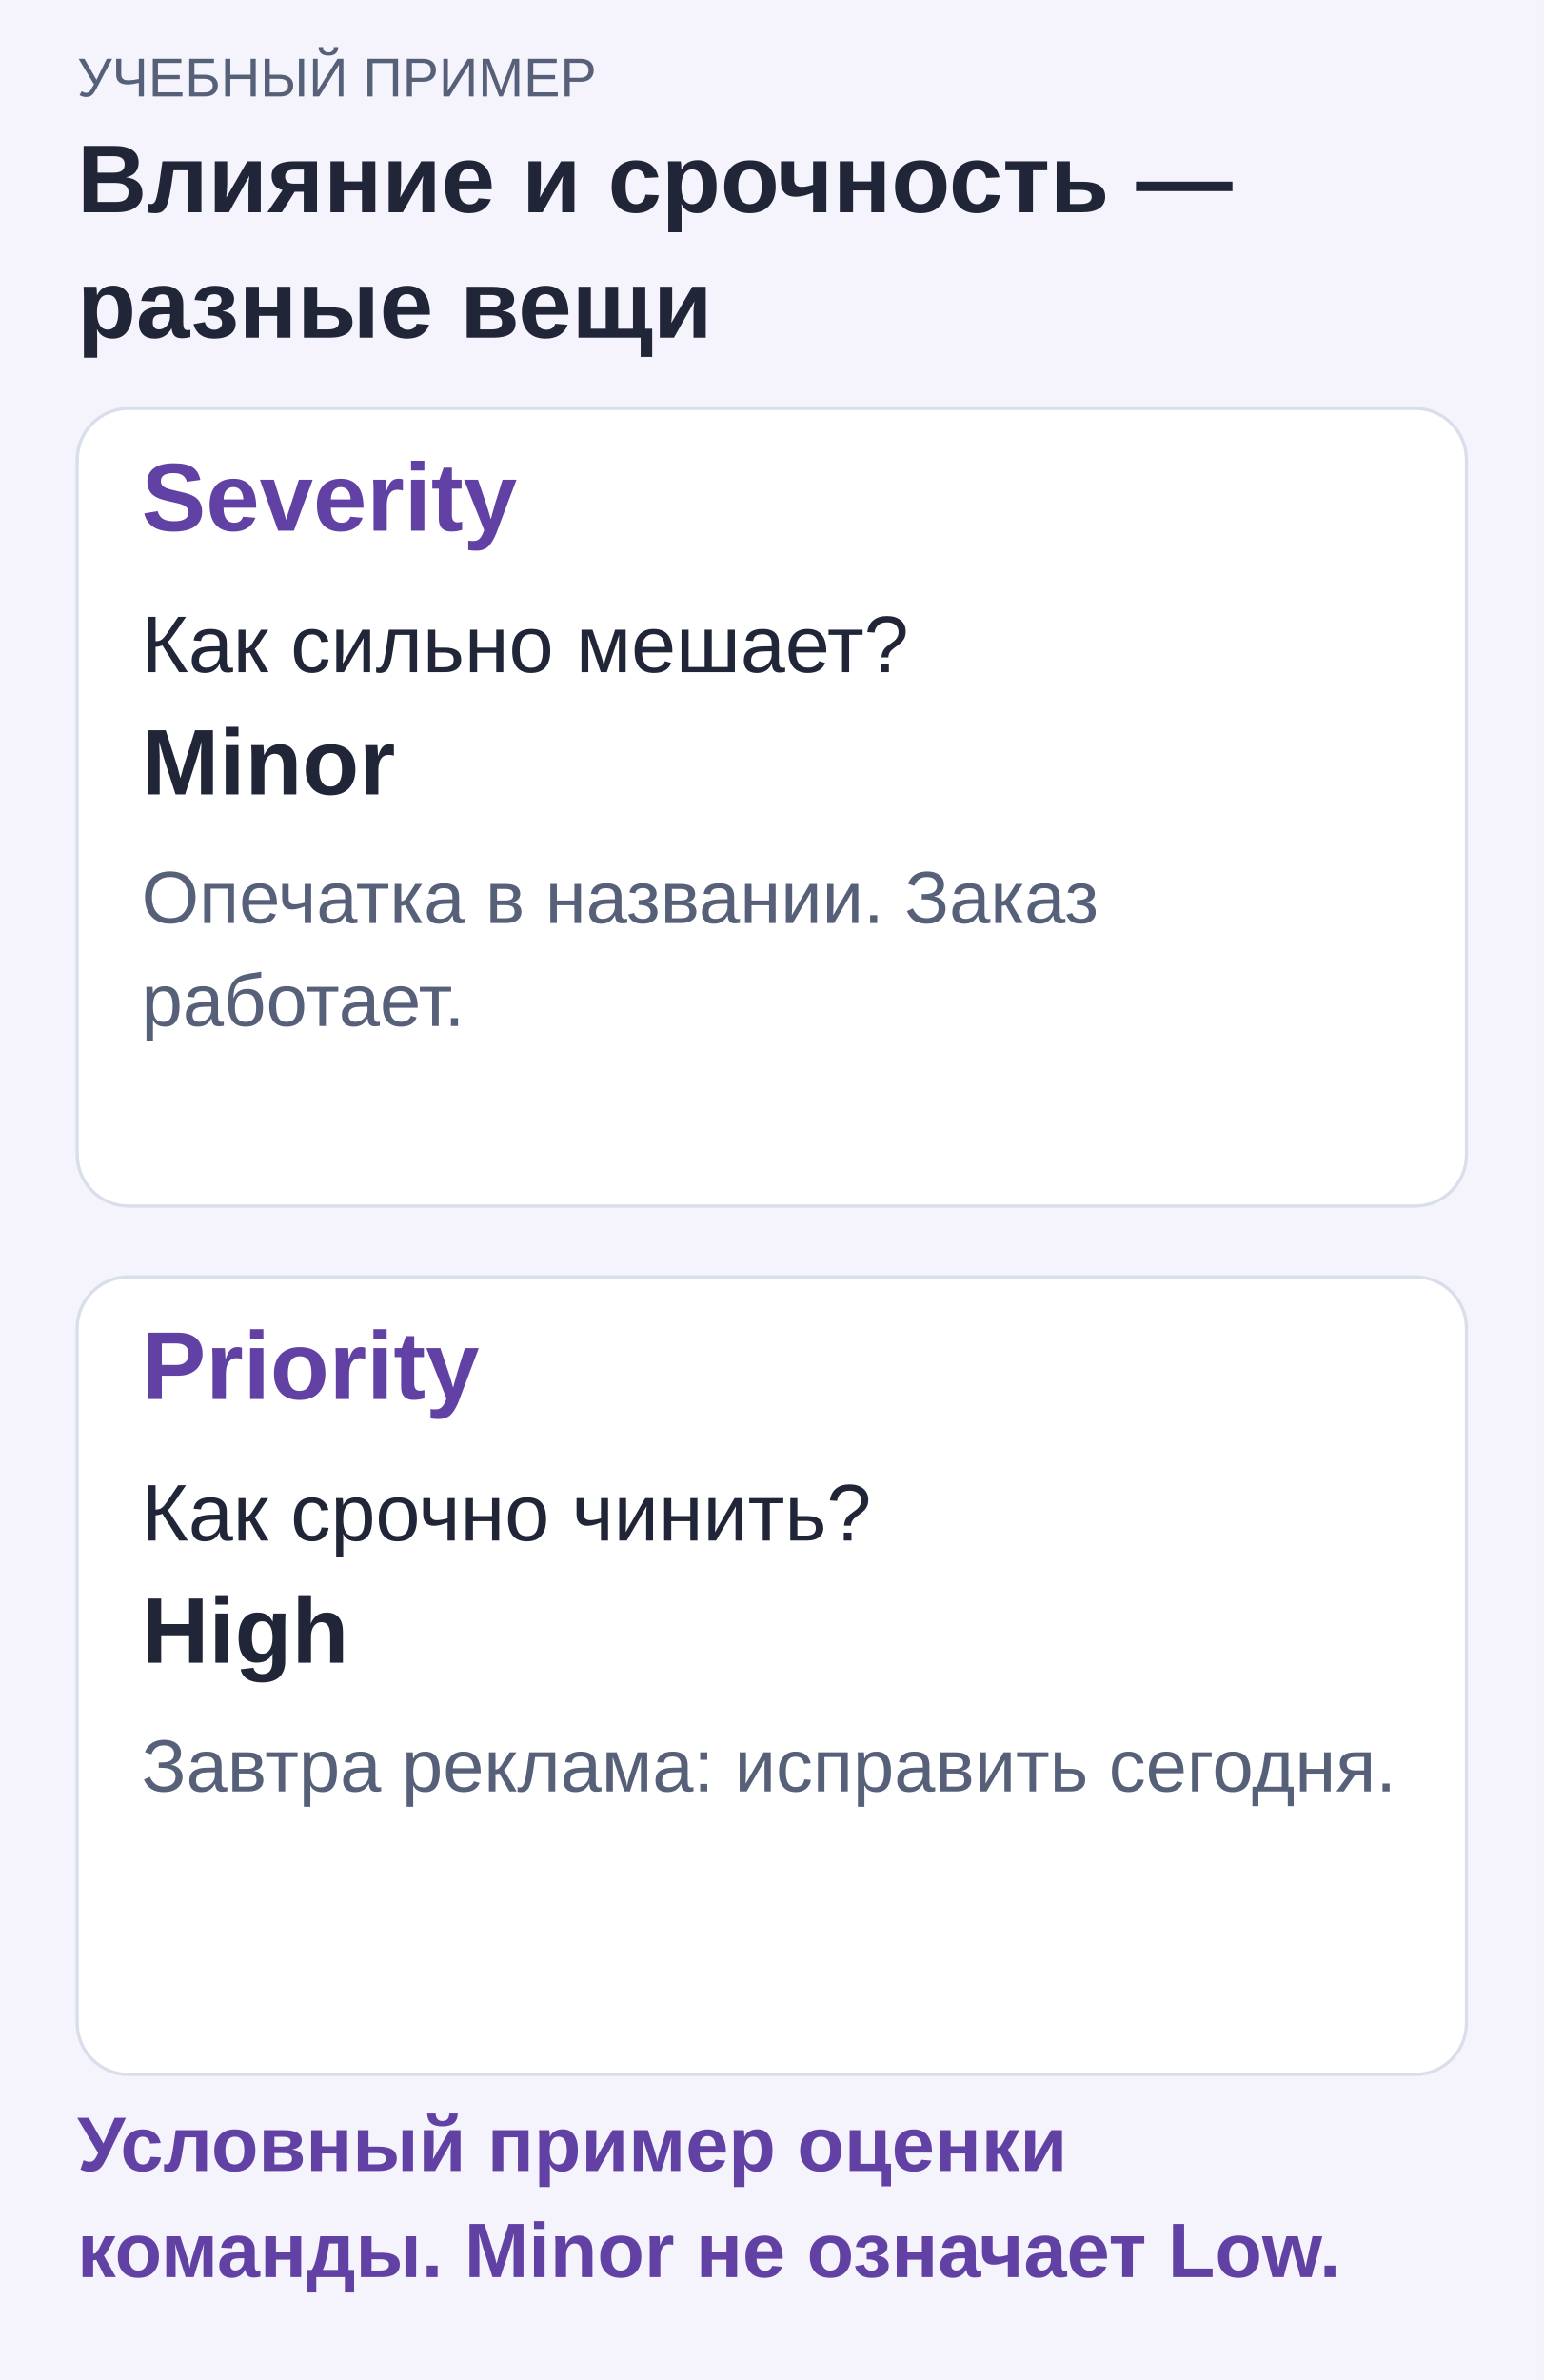
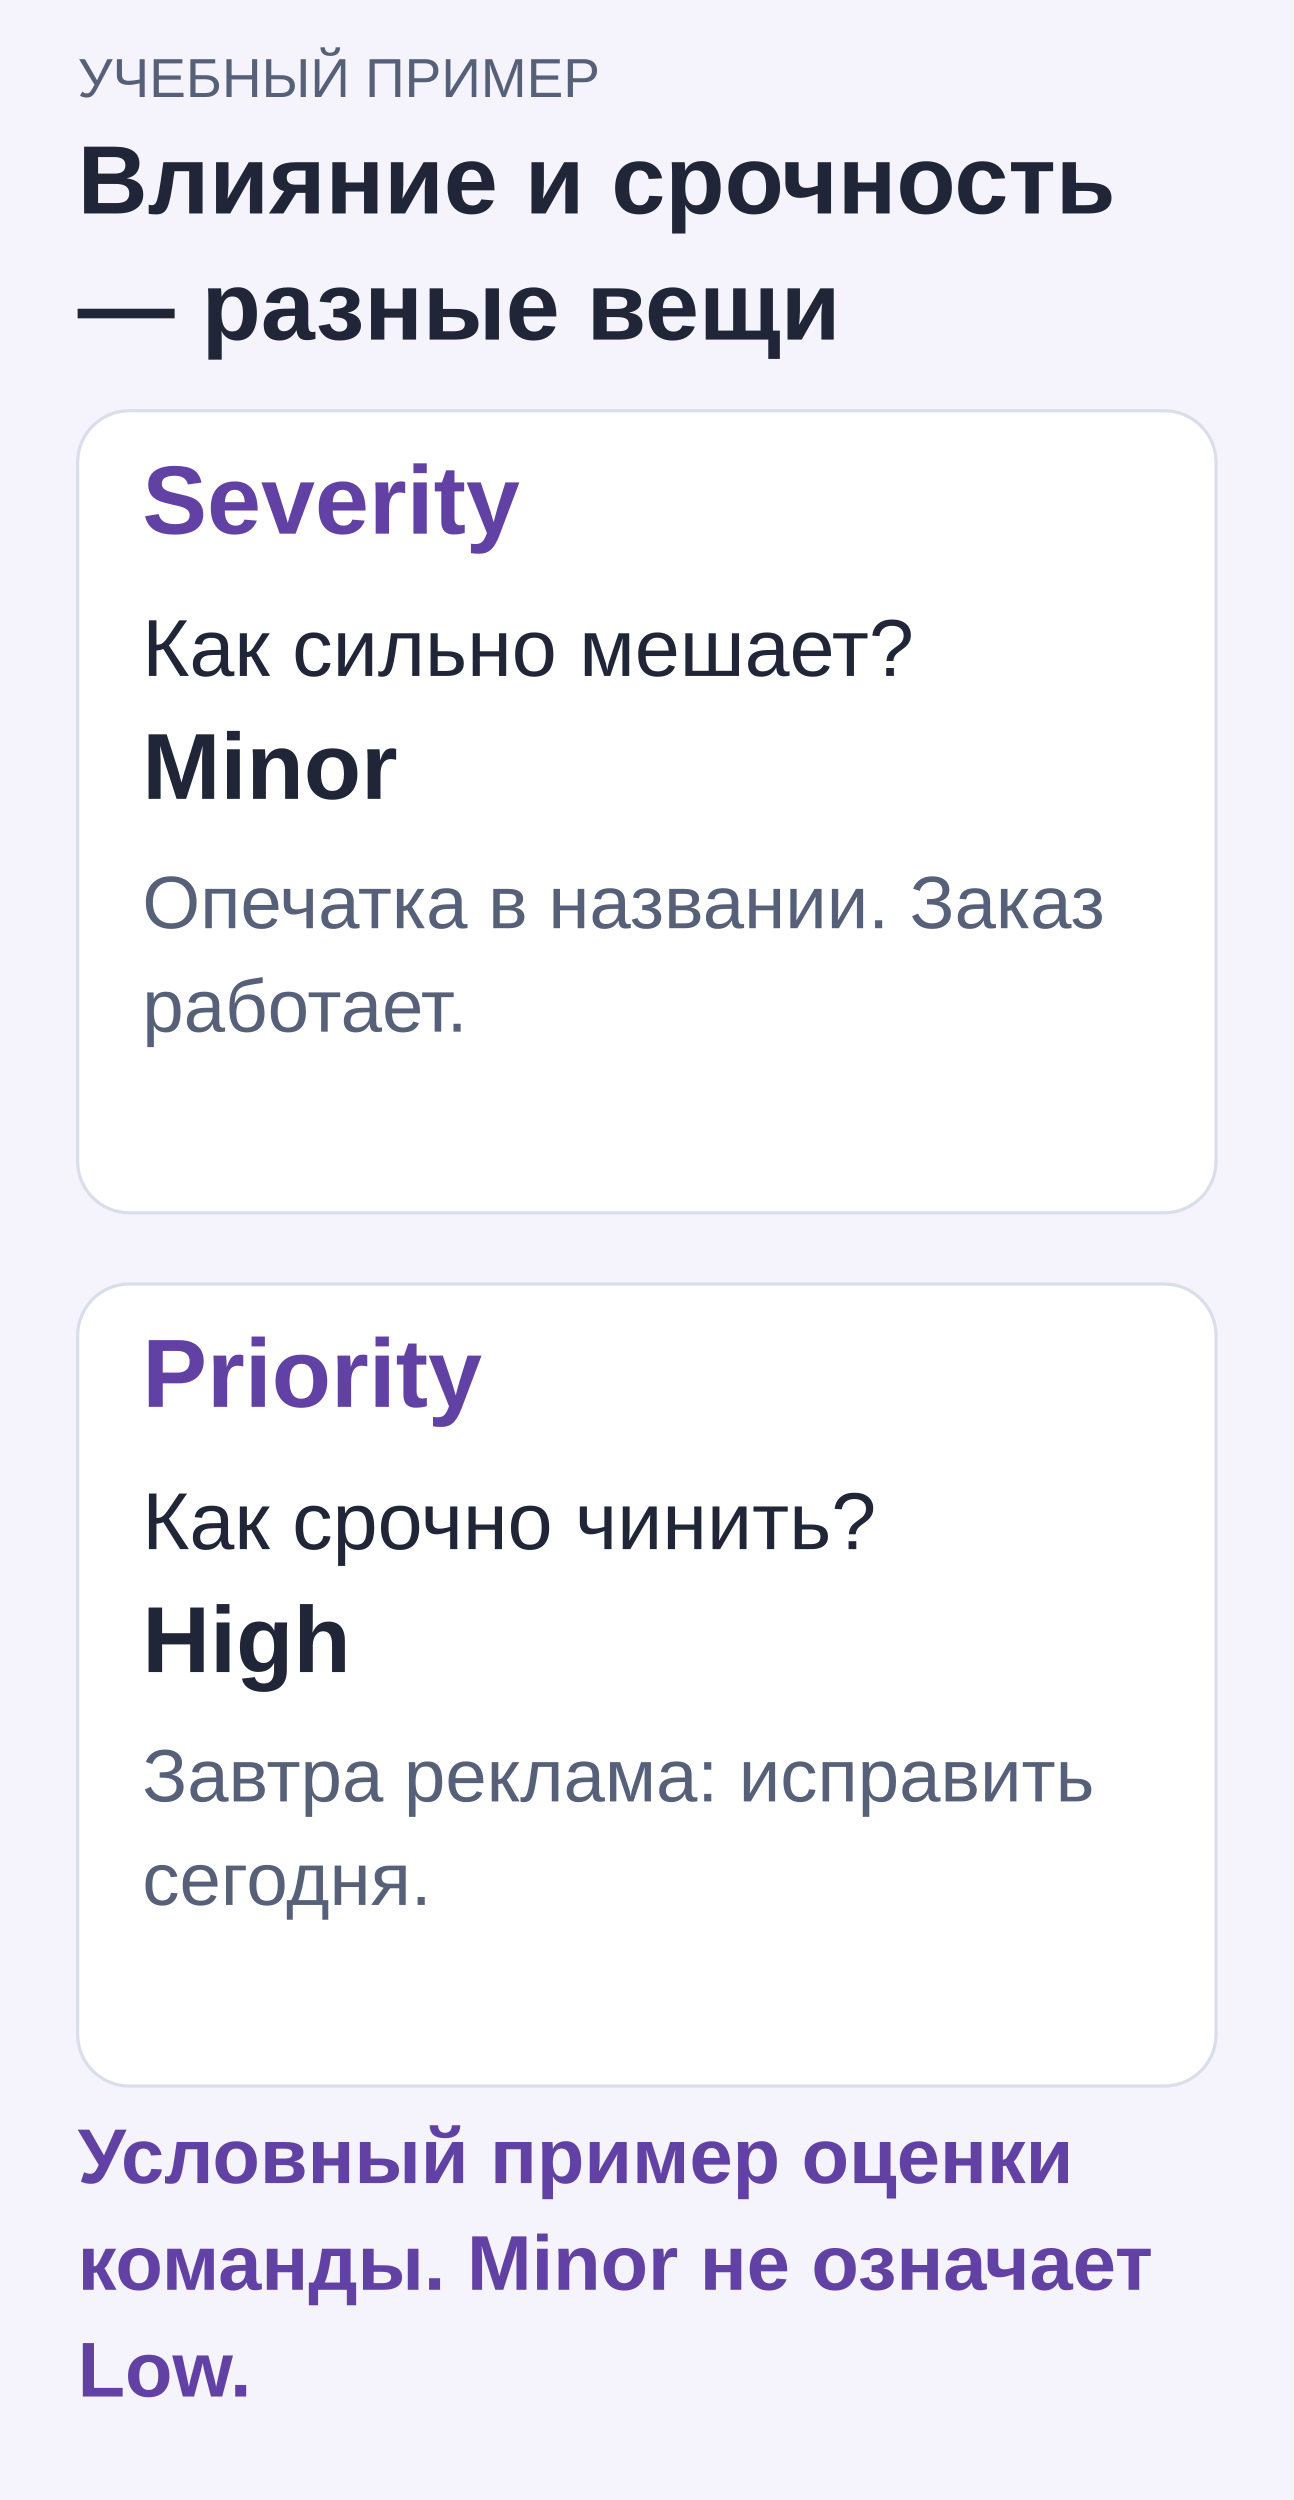
- <svg xmlns="http://www.w3.org/2000/svg" viewBox="0 0 480 740" role="img" font-family="Arial, sans-serif">
-   <rect x="0" y="0" width="480" height="740" rx="0" fill="#f5f3fb" stroke="none" />
+ <svg xmlns="http://www.w3.org/2000/svg" viewBox="0 0 400 773" role="img" font-family="Arial, sans-serif">
+   <rect x="0" y="0" width="400" height="773" rx="0" fill="#f5f3fb" stroke="none" />
  <text x="24" y="30" font-size="17" font-weight="400" fill="#566078">УЧЕБНЫЙ ПРИМЕР</text>
-   <text x="24" y="66" font-size="30" font-weight="700" fill="#202637">Влияние и срочность —</text>
-   <text x="24" y="105" font-size="30" font-weight="700" fill="#202637">разные вещи</text>
-   <rect x="24" y="127" width="432" height="248" rx="16" fill="#fff" stroke="#d9deeb" />
+   <text x="24" y="66" font-size="30" font-weight="700" fill="#202637">Влияние и срочность</text>
+   <text x="24" y="105" font-size="30" font-weight="700" fill="#202637">— разные вещи</text>
+   <rect x="24" y="127" width="352" height="248" rx="16" fill="#fff" stroke="#d9deeb" />
  <text x="44" y="165" font-size="30" font-weight="700" fill="#6241a5">Severity</text>
  <text x="44" y="209" font-size="25" font-weight="400" fill="#202637">Как сильно мешает?</text>
  <text x="44" y="247" font-size="29" font-weight="700" fill="#202637">Minor</text>
  <text x="44" y="287" font-size="23" font-weight="400" fill="#566078">Опечатка в названии. Заказ</text>
  <text x="44" y="319" font-size="23" font-weight="400" fill="#566078">работает.</text>
-   <rect x="24" y="397" width="432" height="248" rx="16" fill="#fff" stroke="#d9deeb" />
+   <rect x="24" y="397" width="352" height="248" rx="16" fill="#fff" stroke="#d9deeb" />
  <text x="44" y="435" font-size="30" font-weight="700" fill="#6241a5">Priority</text>
  <text x="44" y="479" font-size="25" font-weight="400" fill="#202637">Как срочно чинить?</text>
  <text x="44" y="517" font-size="29" font-weight="700" fill="#202637">High</text>
-   <text x="44" y="557" font-size="23" font-weight="400" fill="#566078">Завтра реклама: исправить сегодня.</text>
+   <text x="44" y="557" font-size="23" font-weight="400" fill="#566078">Завтра реклама: исправить</text>
+   <text x="44" y="589" font-size="23" font-weight="400" fill="#566078">сегодня.</text>
  <text x="24" y="675" font-size="24" font-weight="700" fill="#6241a5">Условный пример оценки</text>
-   <text x="24" y="708" font-size="24" font-weight="700" fill="#6241a5">команды. Minor не означает Low.</text>
+   <text x="24" y="708" font-size="24" font-weight="700" fill="#6241a5">команды. Minor не означает</text>
+   <text x="24" y="741" font-size="24" font-weight="700" fill="#6241a5">Low.</text>
</svg>
